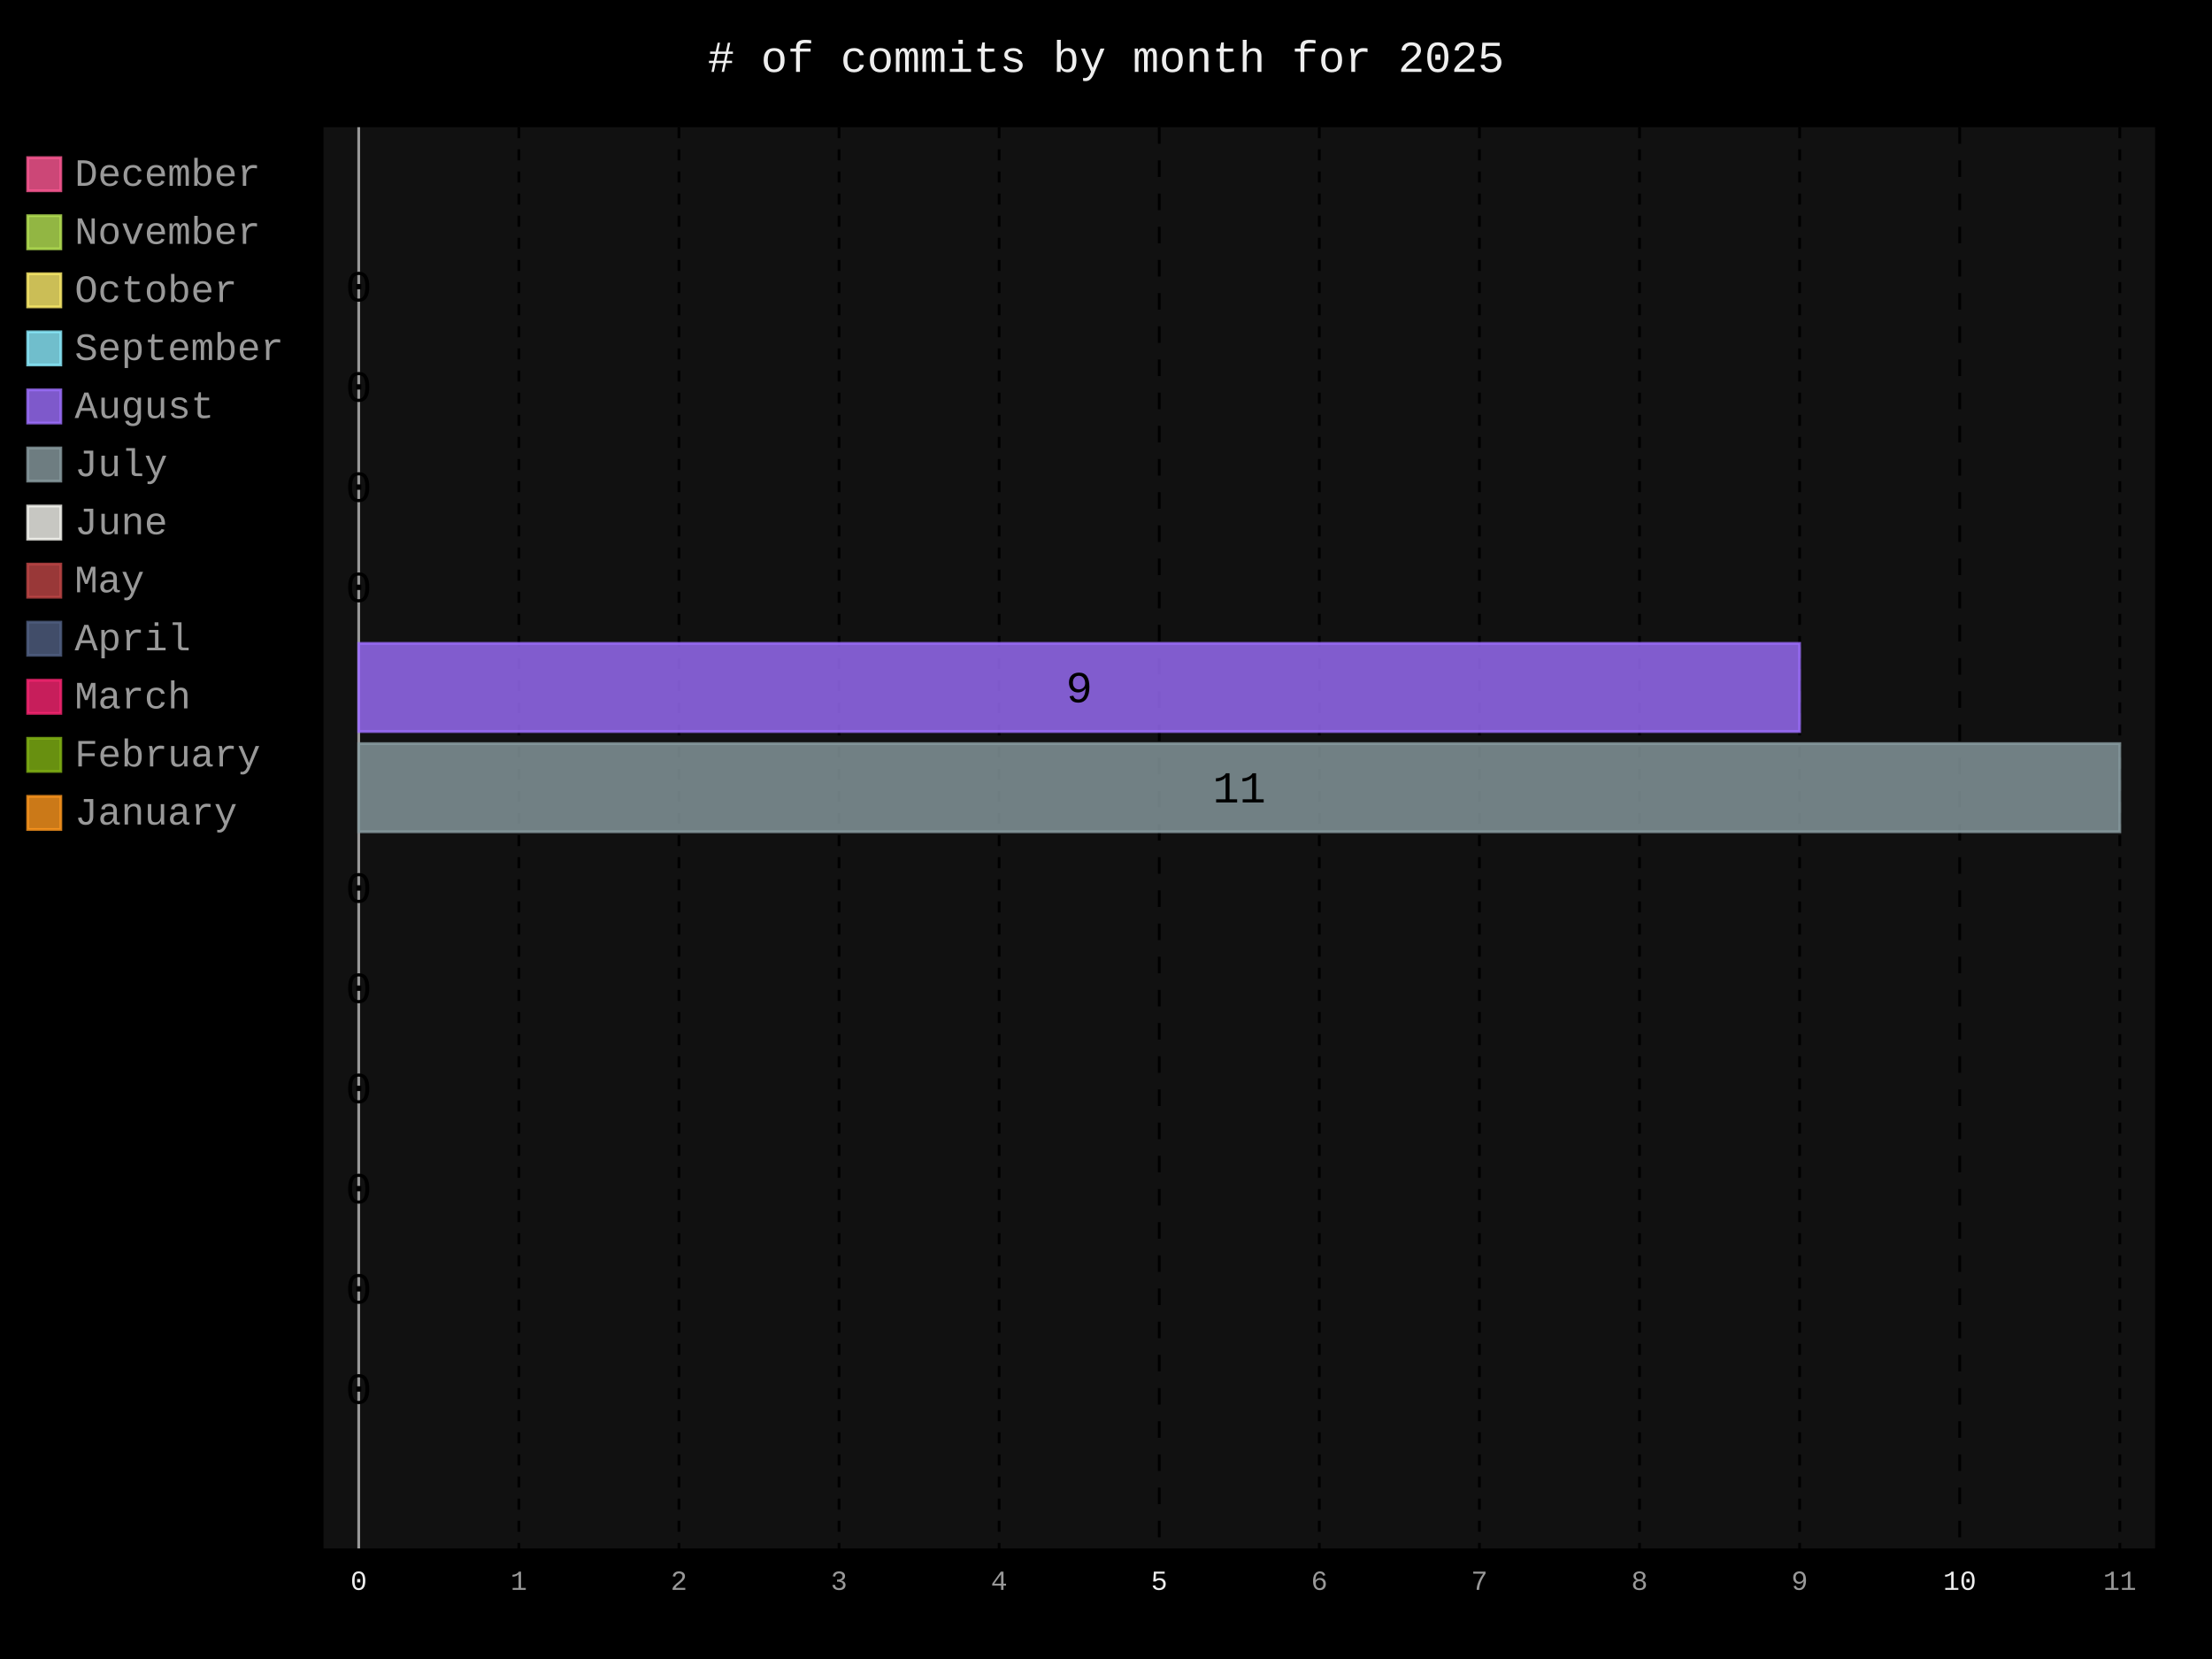
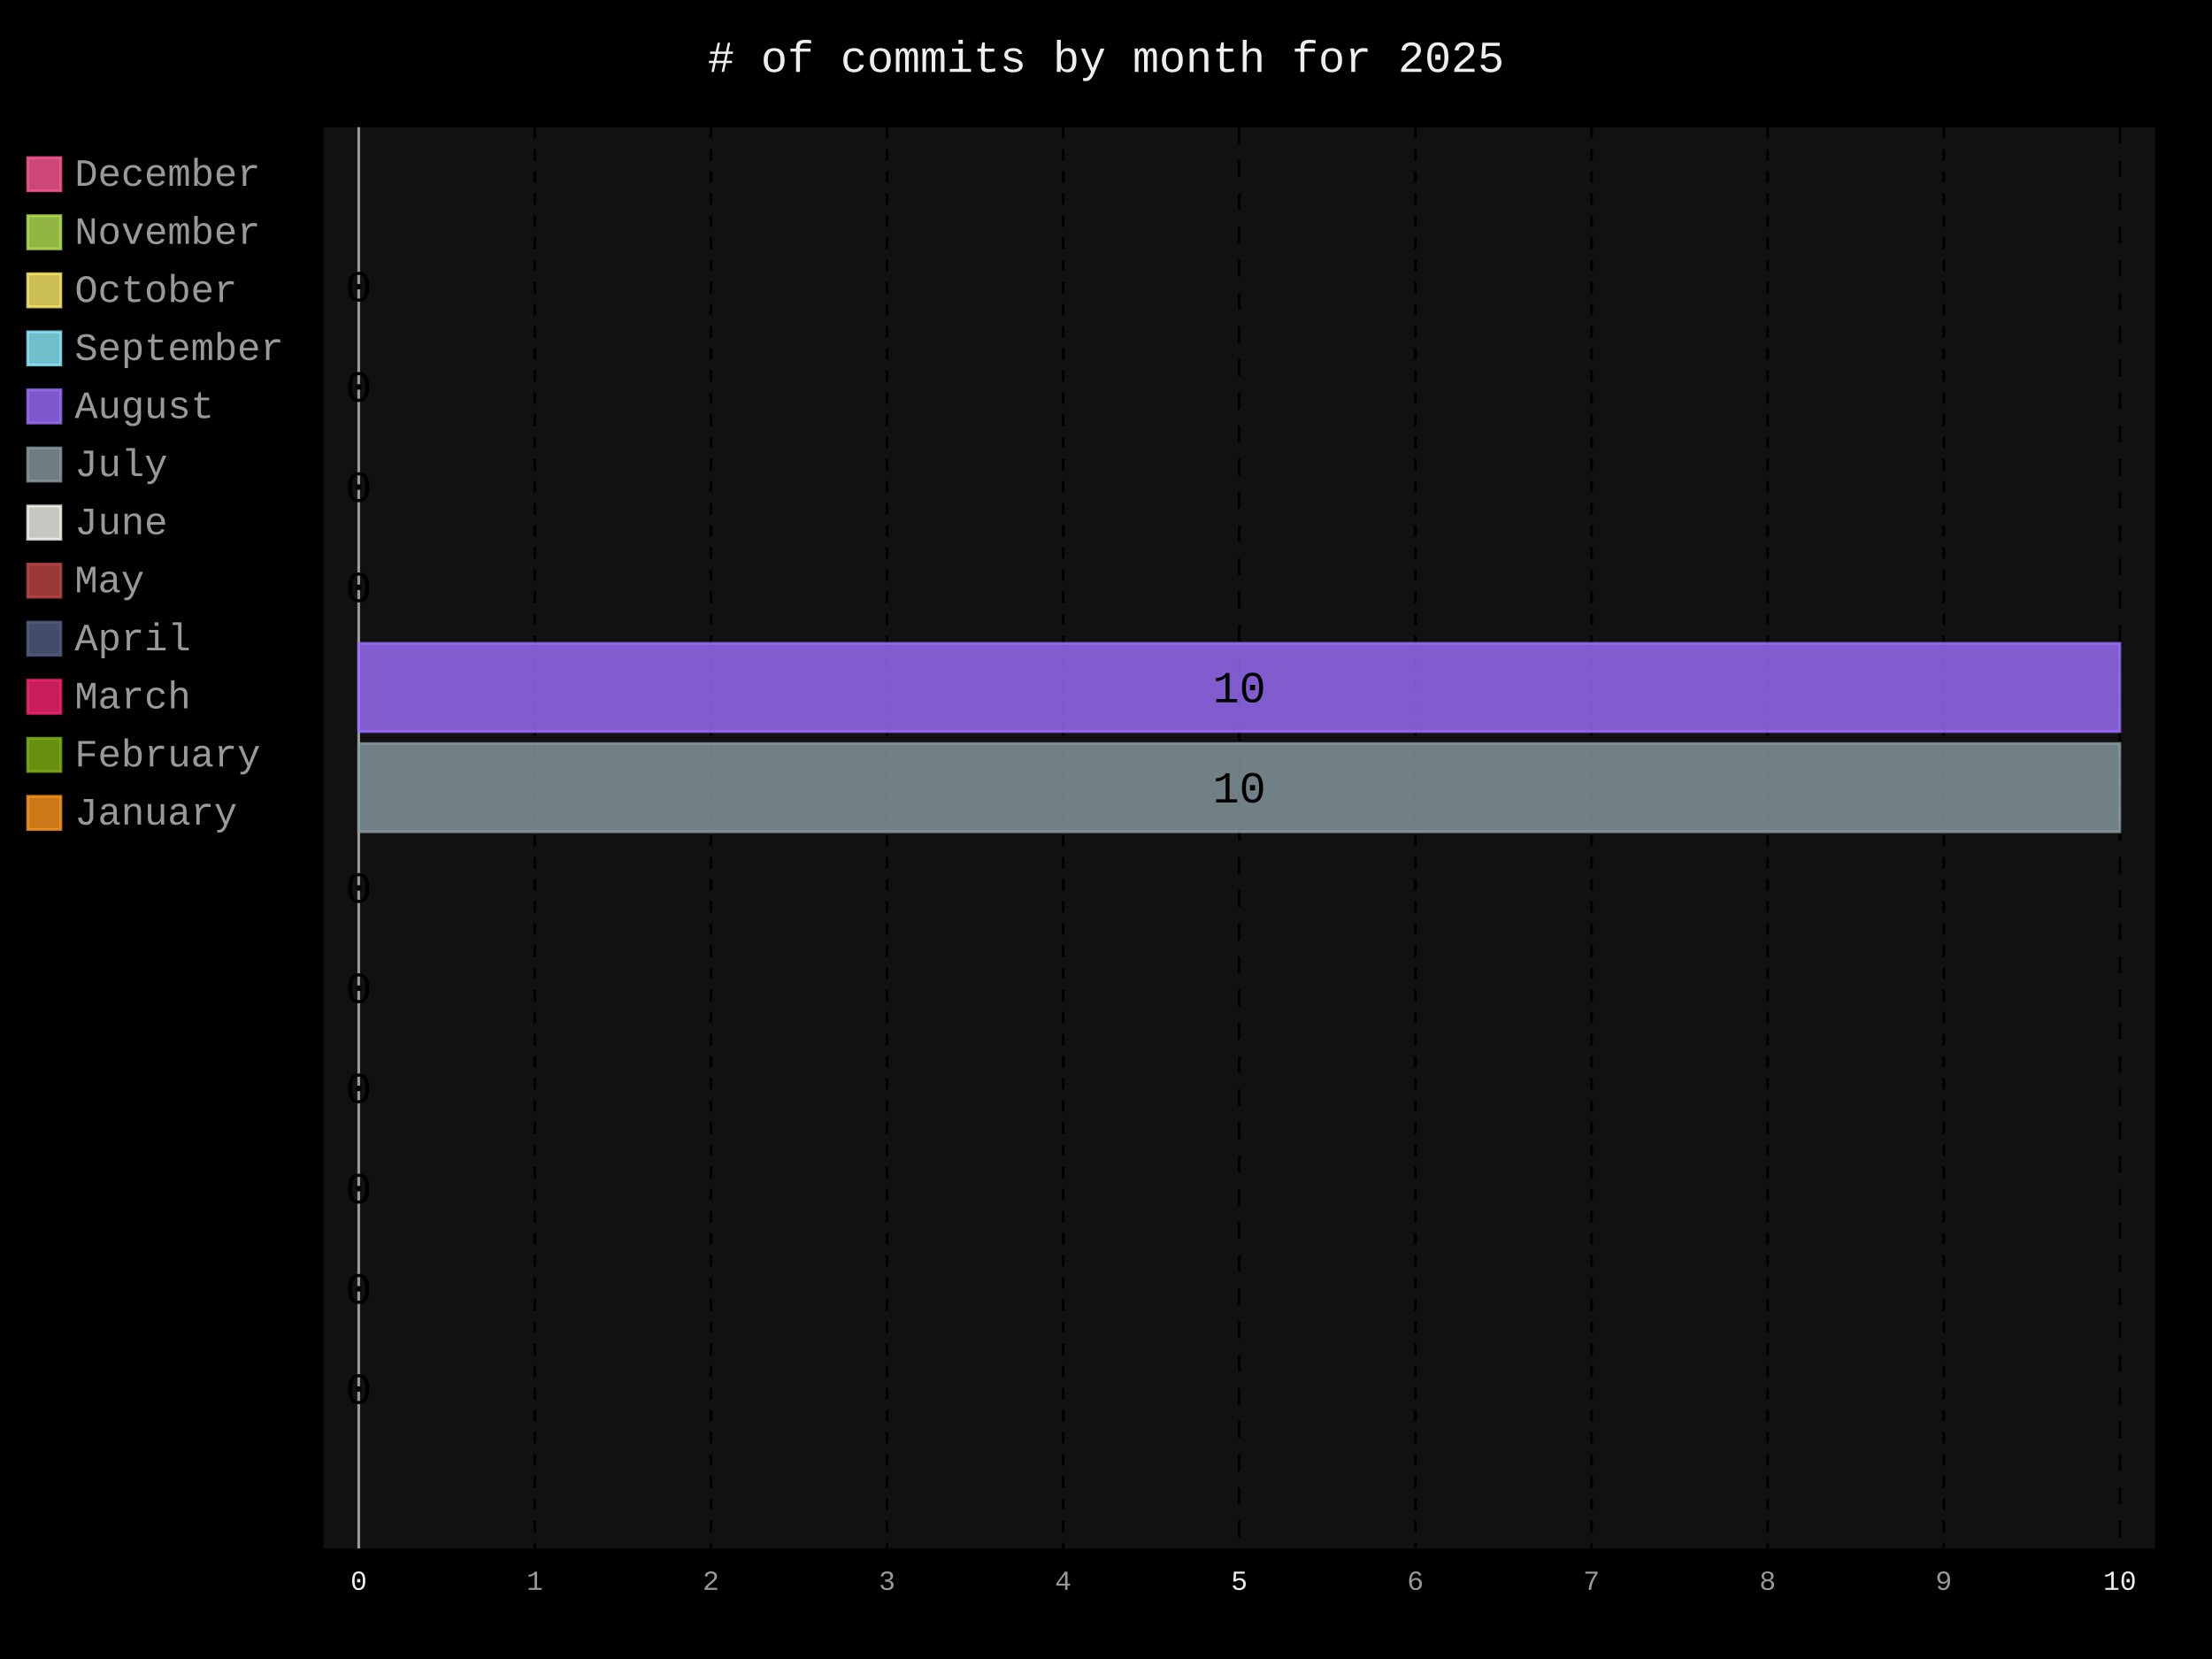
- <svg xmlns="http://www.w3.org/2000/svg" id="chart-9960b67c-924a-4796-b4fa-31df4cc3f32f" class="pygal-chart" viewBox="0 0 800 600">
+ <svg xmlns="http://www.w3.org/2000/svg" id="chart-bce0a67b-2b4d-4e0f-a053-a37c26567205" class="pygal-chart" viewBox="0 0 800 600">
  <defs>
-     <style type="text/css">#chart-9960b67c-924a-4796-b4fa-31df4cc3f32f{-webkit-user-select:none;-webkit-font-smoothing:antialiased;font-family:Consolas,"Liberation Mono",Menlo,Courier,monospace}#chart-9960b67c-924a-4796-b4fa-31df4cc3f32f .title{font-family:Consolas,"Liberation Mono",Menlo,Courier,monospace;font-size:16px}#chart-9960b67c-924a-4796-b4fa-31df4cc3f32f .legends .legend text{font-family:Consolas,"Liberation Mono",Menlo,Courier,monospace;font-size:14px}#chart-9960b67c-924a-4796-b4fa-31df4cc3f32f .axis text{font-family:Consolas,"Liberation Mono",Menlo,Courier,monospace;font-size:10px}#chart-9960b67c-924a-4796-b4fa-31df4cc3f32f .axis text.major{font-family:Consolas,"Liberation Mono",Menlo,Courier,monospace;font-size:10px}#chart-9960b67c-924a-4796-b4fa-31df4cc3f32f .text-overlay text.value{font-family:Consolas,"Liberation Mono",Menlo,Courier,monospace;font-size:16px}#chart-9960b67c-924a-4796-b4fa-31df4cc3f32f .text-overlay text.label{font-family:Consolas,"Liberation Mono",Menlo,Courier,monospace;font-size:10px}#chart-9960b67c-924a-4796-b4fa-31df4cc3f32f .tooltip{font-family:Consolas,"Liberation Mono",Menlo,Courier,monospace;font-size:14px}#chart-9960b67c-924a-4796-b4fa-31df4cc3f32f text.no_data{font-family:Consolas,"Liberation Mono",Menlo,Courier,monospace;font-size:64px}
- #chart-9960b67c-924a-4796-b4fa-31df4cc3f32f{background-color:black}#chart-9960b67c-924a-4796-b4fa-31df4cc3f32f path,#chart-9960b67c-924a-4796-b4fa-31df4cc3f32f line,#chart-9960b67c-924a-4796-b4fa-31df4cc3f32f rect,#chart-9960b67c-924a-4796-b4fa-31df4cc3f32f circle{-webkit-transition:250ms;-moz-transition:250ms;transition:250ms}#chart-9960b67c-924a-4796-b4fa-31df4cc3f32f .graph &gt; .background{fill:black}#chart-9960b67c-924a-4796-b4fa-31df4cc3f32f .plot &gt; .background{fill:#111}#chart-9960b67c-924a-4796-b4fa-31df4cc3f32f .graph{fill:#999}#chart-9960b67c-924a-4796-b4fa-31df4cc3f32f text.no_data{fill:#eee}#chart-9960b67c-924a-4796-b4fa-31df4cc3f32f .title{fill:#eee}#chart-9960b67c-924a-4796-b4fa-31df4cc3f32f .legends .legend text{fill:#999}#chart-9960b67c-924a-4796-b4fa-31df4cc3f32f .legends .legend:hover text{fill:#eee}#chart-9960b67c-924a-4796-b4fa-31df4cc3f32f .axis .line{stroke:#eee}#chart-9960b67c-924a-4796-b4fa-31df4cc3f32f .axis .guide.line{stroke:#555}#chart-9960b67c-924a-4796-b4fa-31df4cc3f32f .axis .major.line{stroke:#999}#chart-9960b67c-924a-4796-b4fa-31df4cc3f32f .axis text.major{fill:#eee}#chart-9960b67c-924a-4796-b4fa-31df4cc3f32f .axis.y .guides:hover .guide.line,#chart-9960b67c-924a-4796-b4fa-31df4cc3f32f .line-graph .axis.x .guides:hover .guide.line,#chart-9960b67c-924a-4796-b4fa-31df4cc3f32f .stackedline-graph .axis.x .guides:hover .guide.line,#chart-9960b67c-924a-4796-b4fa-31df4cc3f32f .xy-graph .axis.x .guides:hover .guide.line{stroke:#eee}#chart-9960b67c-924a-4796-b4fa-31df4cc3f32f .axis .guides:hover text{fill:#eee}#chart-9960b67c-924a-4796-b4fa-31df4cc3f32f .reactive{fill-opacity:.8;stroke-opacity:.8;stroke-width:1}#chart-9960b67c-924a-4796-b4fa-31df4cc3f32f .ci{stroke:#999}#chart-9960b67c-924a-4796-b4fa-31df4cc3f32f .reactive.active,#chart-9960b67c-924a-4796-b4fa-31df4cc3f32f .active .reactive{fill-opacity:.4;stroke-opacity:.9;stroke-width:4}#chart-9960b67c-924a-4796-b4fa-31df4cc3f32f .ci .reactive.active{stroke-width:1.5}#chart-9960b67c-924a-4796-b4fa-31df4cc3f32f .series text{fill:#eee}#chart-9960b67c-924a-4796-b4fa-31df4cc3f32f .tooltip rect{fill:#111;stroke:#eee;-webkit-transition:opacity 250ms;-moz-transition:opacity 250ms;transition:opacity 250ms}#chart-9960b67c-924a-4796-b4fa-31df4cc3f32f .tooltip .label{fill:#999}#chart-9960b67c-924a-4796-b4fa-31df4cc3f32f .tooltip .label{fill:#999}#chart-9960b67c-924a-4796-b4fa-31df4cc3f32f .tooltip .legend{font-size:.8em;fill:#555}#chart-9960b67c-924a-4796-b4fa-31df4cc3f32f .tooltip .x_label{font-size:.6em;fill:#eee}#chart-9960b67c-924a-4796-b4fa-31df4cc3f32f .tooltip .xlink{font-size:.5em;text-decoration:underline}#chart-9960b67c-924a-4796-b4fa-31df4cc3f32f .tooltip .value{font-size:1.5em}#chart-9960b67c-924a-4796-b4fa-31df4cc3f32f .bound{font-size:.5em}#chart-9960b67c-924a-4796-b4fa-31df4cc3f32f .max-value{font-size:.75em;fill:#555}#chart-9960b67c-924a-4796-b4fa-31df4cc3f32f .map-element{fill:#111;stroke:#555 !important}#chart-9960b67c-924a-4796-b4fa-31df4cc3f32f .map-element .reactive{fill-opacity:inherit;stroke-opacity:inherit}#chart-9960b67c-924a-4796-b4fa-31df4cc3f32f .color-0,#chart-9960b67c-924a-4796-b4fa-31df4cc3f32f .color-0 a:visited{stroke:#ff5995;fill:#ff5995}#chart-9960b67c-924a-4796-b4fa-31df4cc3f32f .color-1,#chart-9960b67c-924a-4796-b4fa-31df4cc3f32f .color-1 a:visited{stroke:#b6e354;fill:#b6e354}#chart-9960b67c-924a-4796-b4fa-31df4cc3f32f .color-2,#chart-9960b67c-924a-4796-b4fa-31df4cc3f32f .color-2 a:visited{stroke:#feed6c;fill:#feed6c}#chart-9960b67c-924a-4796-b4fa-31df4cc3f32f .color-3,#chart-9960b67c-924a-4796-b4fa-31df4cc3f32f .color-3 a:visited{stroke:#8cedff;fill:#8cedff}#chart-9960b67c-924a-4796-b4fa-31df4cc3f32f .color-4,#chart-9960b67c-924a-4796-b4fa-31df4cc3f32f .color-4 a:visited{stroke:#9e6ffe;fill:#9e6ffe}#chart-9960b67c-924a-4796-b4fa-31df4cc3f32f .color-5,#chart-9960b67c-924a-4796-b4fa-31df4cc3f32f .color-5 a:visited{stroke:#899ca1;fill:#899ca1}#chart-9960b67c-924a-4796-b4fa-31df4cc3f32f .color-6,#chart-9960b67c-924a-4796-b4fa-31df4cc3f32f .color-6 a:visited{stroke:#f8f8f2;fill:#f8f8f2}#chart-9960b67c-924a-4796-b4fa-31df4cc3f32f .color-7,#chart-9960b67c-924a-4796-b4fa-31df4cc3f32f .color-7 a:visited{stroke:#bf4646;fill:#bf4646}#chart-9960b67c-924a-4796-b4fa-31df4cc3f32f .color-8,#chart-9960b67c-924a-4796-b4fa-31df4cc3f32f .color-8 a:visited{stroke:#516083;fill:#516083}#chart-9960b67c-924a-4796-b4fa-31df4cc3f32f .color-9,#chart-9960b67c-924a-4796-b4fa-31df4cc3f32f .color-9 a:visited{stroke:#f92672;fill:#f92672}#chart-9960b67c-924a-4796-b4fa-31df4cc3f32f .color-10,#chart-9960b67c-924a-4796-b4fa-31df4cc3f32f .color-10 a:visited{stroke:#82b414;fill:#82b414}#chart-9960b67c-924a-4796-b4fa-31df4cc3f32f .color-11,#chart-9960b67c-924a-4796-b4fa-31df4cc3f32f .color-11 a:visited{stroke:#fd971f;fill:#fd971f}#chart-9960b67c-924a-4796-b4fa-31df4cc3f32f .text-overlay .color-0 text{fill:black}#chart-9960b67c-924a-4796-b4fa-31df4cc3f32f .text-overlay .color-1 text{fill:black}#chart-9960b67c-924a-4796-b4fa-31df4cc3f32f .text-overlay .color-2 text{fill:black}#chart-9960b67c-924a-4796-b4fa-31df4cc3f32f .text-overlay .color-3 text{fill:black}#chart-9960b67c-924a-4796-b4fa-31df4cc3f32f .text-overlay .color-4 text{fill:black}#chart-9960b67c-924a-4796-b4fa-31df4cc3f32f .text-overlay .color-5 text{fill:black}#chart-9960b67c-924a-4796-b4fa-31df4cc3f32f .text-overlay .color-6 text{fill:black}#chart-9960b67c-924a-4796-b4fa-31df4cc3f32f .text-overlay .color-7 text{fill:black}#chart-9960b67c-924a-4796-b4fa-31df4cc3f32f .text-overlay .color-8 text{fill:black}#chart-9960b67c-924a-4796-b4fa-31df4cc3f32f .text-overlay .color-9 text{fill:black}#chart-9960b67c-924a-4796-b4fa-31df4cc3f32f .text-overlay .color-10 text{fill:black}#chart-9960b67c-924a-4796-b4fa-31df4cc3f32f .text-overlay .color-11 text{fill:black}
- #chart-9960b67c-924a-4796-b4fa-31df4cc3f32f text.no_data{text-anchor:middle}#chart-9960b67c-924a-4796-b4fa-31df4cc3f32f .guide.line{fill:none}#chart-9960b67c-924a-4796-b4fa-31df4cc3f32f .centered{text-anchor:middle}#chart-9960b67c-924a-4796-b4fa-31df4cc3f32f .title{text-anchor:middle}#chart-9960b67c-924a-4796-b4fa-31df4cc3f32f .legends .legend text{fill-opacity:1}#chart-9960b67c-924a-4796-b4fa-31df4cc3f32f .axis.x text{text-anchor:middle}#chart-9960b67c-924a-4796-b4fa-31df4cc3f32f .axis.x:not(.web) text[transform]{text-anchor:start}#chart-9960b67c-924a-4796-b4fa-31df4cc3f32f .axis.x:not(.web) text[transform].backwards{text-anchor:end}#chart-9960b67c-924a-4796-b4fa-31df4cc3f32f .axis.y text{text-anchor:end}#chart-9960b67c-924a-4796-b4fa-31df4cc3f32f .axis.y text[transform].backwards{text-anchor:start}#chart-9960b67c-924a-4796-b4fa-31df4cc3f32f .axis.y2 text{text-anchor:start}#chart-9960b67c-924a-4796-b4fa-31df4cc3f32f .axis.y2 text[transform].backwards{text-anchor:end}#chart-9960b67c-924a-4796-b4fa-31df4cc3f32f .axis .guide.line{stroke-dasharray:4,4;stroke:black}#chart-9960b67c-924a-4796-b4fa-31df4cc3f32f .axis .major.guide.line{stroke-dasharray:6,6;stroke:black}#chart-9960b67c-924a-4796-b4fa-31df4cc3f32f .horizontal .axis.y .guide.line,#chart-9960b67c-924a-4796-b4fa-31df4cc3f32f .horizontal .axis.y2 .guide.line,#chart-9960b67c-924a-4796-b4fa-31df4cc3f32f .vertical .axis.x .guide.line{opacity:0}#chart-9960b67c-924a-4796-b4fa-31df4cc3f32f .horizontal .axis.always_show .guide.line,#chart-9960b67c-924a-4796-b4fa-31df4cc3f32f .vertical .axis.always_show .guide.line{opacity:1 !important}#chart-9960b67c-924a-4796-b4fa-31df4cc3f32f .axis.y .guides:hover .guide.line,#chart-9960b67c-924a-4796-b4fa-31df4cc3f32f .axis.y2 .guides:hover .guide.line,#chart-9960b67c-924a-4796-b4fa-31df4cc3f32f .axis.x .guides:hover .guide.line{opacity:1}#chart-9960b67c-924a-4796-b4fa-31df4cc3f32f .axis .guides:hover text{opacity:1}#chart-9960b67c-924a-4796-b4fa-31df4cc3f32f .nofill{fill:none}#chart-9960b67c-924a-4796-b4fa-31df4cc3f32f .subtle-fill{fill-opacity:.2}#chart-9960b67c-924a-4796-b4fa-31df4cc3f32f .dot{stroke-width:1px;fill-opacity:1;stroke-opacity:1}#chart-9960b67c-924a-4796-b4fa-31df4cc3f32f .dot.active{stroke-width:5px}#chart-9960b67c-924a-4796-b4fa-31df4cc3f32f .dot.negative{fill:transparent}#chart-9960b67c-924a-4796-b4fa-31df4cc3f32f text,#chart-9960b67c-924a-4796-b4fa-31df4cc3f32f tspan{stroke:none !important}#chart-9960b67c-924a-4796-b4fa-31df4cc3f32f .series text.active{opacity:1}#chart-9960b67c-924a-4796-b4fa-31df4cc3f32f .tooltip rect{fill-opacity:.95;stroke-width:.5}#chart-9960b67c-924a-4796-b4fa-31df4cc3f32f .tooltip text{fill-opacity:1}#chart-9960b67c-924a-4796-b4fa-31df4cc3f32f .showable{visibility:hidden}#chart-9960b67c-924a-4796-b4fa-31df4cc3f32f .showable.shown{visibility:visible}#chart-9960b67c-924a-4796-b4fa-31df4cc3f32f .gauge-background{fill:rgba(229,229,229,1);stroke:none}#chart-9960b67c-924a-4796-b4fa-31df4cc3f32f .bg-lines{stroke:black;stroke-width:2px}</style>
+     <style type="text/css">#chart-bce0a67b-2b4d-4e0f-a053-a37c26567205{-webkit-user-select:none;-webkit-font-smoothing:antialiased;font-family:Consolas,"Liberation Mono",Menlo,Courier,monospace}#chart-bce0a67b-2b4d-4e0f-a053-a37c26567205 .title{font-family:Consolas,"Liberation Mono",Menlo,Courier,monospace;font-size:16px}#chart-bce0a67b-2b4d-4e0f-a053-a37c26567205 .legends .legend text{font-family:Consolas,"Liberation Mono",Menlo,Courier,monospace;font-size:14px}#chart-bce0a67b-2b4d-4e0f-a053-a37c26567205 .axis text{font-family:Consolas,"Liberation Mono",Menlo,Courier,monospace;font-size:10px}#chart-bce0a67b-2b4d-4e0f-a053-a37c26567205 .axis text.major{font-family:Consolas,"Liberation Mono",Menlo,Courier,monospace;font-size:10px}#chart-bce0a67b-2b4d-4e0f-a053-a37c26567205 .text-overlay text.value{font-family:Consolas,"Liberation Mono",Menlo,Courier,monospace;font-size:16px}#chart-bce0a67b-2b4d-4e0f-a053-a37c26567205 .text-overlay text.label{font-family:Consolas,"Liberation Mono",Menlo,Courier,monospace;font-size:10px}#chart-bce0a67b-2b4d-4e0f-a053-a37c26567205 .tooltip{font-family:Consolas,"Liberation Mono",Menlo,Courier,monospace;font-size:14px}#chart-bce0a67b-2b4d-4e0f-a053-a37c26567205 text.no_data{font-family:Consolas,"Liberation Mono",Menlo,Courier,monospace;font-size:64px}
+ #chart-bce0a67b-2b4d-4e0f-a053-a37c26567205{background-color:black}#chart-bce0a67b-2b4d-4e0f-a053-a37c26567205 path,#chart-bce0a67b-2b4d-4e0f-a053-a37c26567205 line,#chart-bce0a67b-2b4d-4e0f-a053-a37c26567205 rect,#chart-bce0a67b-2b4d-4e0f-a053-a37c26567205 circle{-webkit-transition:250ms;-moz-transition:250ms;transition:250ms}#chart-bce0a67b-2b4d-4e0f-a053-a37c26567205 .graph &gt; .background{fill:black}#chart-bce0a67b-2b4d-4e0f-a053-a37c26567205 .plot &gt; .background{fill:#111}#chart-bce0a67b-2b4d-4e0f-a053-a37c26567205 .graph{fill:#999}#chart-bce0a67b-2b4d-4e0f-a053-a37c26567205 text.no_data{fill:#eee}#chart-bce0a67b-2b4d-4e0f-a053-a37c26567205 .title{fill:#eee}#chart-bce0a67b-2b4d-4e0f-a053-a37c26567205 .legends .legend text{fill:#999}#chart-bce0a67b-2b4d-4e0f-a053-a37c26567205 .legends .legend:hover text{fill:#eee}#chart-bce0a67b-2b4d-4e0f-a053-a37c26567205 .axis .line{stroke:#eee}#chart-bce0a67b-2b4d-4e0f-a053-a37c26567205 .axis .guide.line{stroke:#555}#chart-bce0a67b-2b4d-4e0f-a053-a37c26567205 .axis .major.line{stroke:#999}#chart-bce0a67b-2b4d-4e0f-a053-a37c26567205 .axis text.major{fill:#eee}#chart-bce0a67b-2b4d-4e0f-a053-a37c26567205 .axis.y .guides:hover .guide.line,#chart-bce0a67b-2b4d-4e0f-a053-a37c26567205 .line-graph .axis.x .guides:hover .guide.line,#chart-bce0a67b-2b4d-4e0f-a053-a37c26567205 .stackedline-graph .axis.x .guides:hover .guide.line,#chart-bce0a67b-2b4d-4e0f-a053-a37c26567205 .xy-graph .axis.x .guides:hover .guide.line{stroke:#eee}#chart-bce0a67b-2b4d-4e0f-a053-a37c26567205 .axis .guides:hover text{fill:#eee}#chart-bce0a67b-2b4d-4e0f-a053-a37c26567205 .reactive{fill-opacity:.8;stroke-opacity:.8;stroke-width:1}#chart-bce0a67b-2b4d-4e0f-a053-a37c26567205 .ci{stroke:#999}#chart-bce0a67b-2b4d-4e0f-a053-a37c26567205 .reactive.active,#chart-bce0a67b-2b4d-4e0f-a053-a37c26567205 .active .reactive{fill-opacity:.4;stroke-opacity:.9;stroke-width:4}#chart-bce0a67b-2b4d-4e0f-a053-a37c26567205 .ci .reactive.active{stroke-width:1.5}#chart-bce0a67b-2b4d-4e0f-a053-a37c26567205 .series text{fill:#eee}#chart-bce0a67b-2b4d-4e0f-a053-a37c26567205 .tooltip rect{fill:#111;stroke:#eee;-webkit-transition:opacity 250ms;-moz-transition:opacity 250ms;transition:opacity 250ms}#chart-bce0a67b-2b4d-4e0f-a053-a37c26567205 .tooltip .label{fill:#999}#chart-bce0a67b-2b4d-4e0f-a053-a37c26567205 .tooltip .label{fill:#999}#chart-bce0a67b-2b4d-4e0f-a053-a37c26567205 .tooltip .legend{font-size:.8em;fill:#555}#chart-bce0a67b-2b4d-4e0f-a053-a37c26567205 .tooltip .x_label{font-size:.6em;fill:#eee}#chart-bce0a67b-2b4d-4e0f-a053-a37c26567205 .tooltip .xlink{font-size:.5em;text-decoration:underline}#chart-bce0a67b-2b4d-4e0f-a053-a37c26567205 .tooltip .value{font-size:1.5em}#chart-bce0a67b-2b4d-4e0f-a053-a37c26567205 .bound{font-size:.5em}#chart-bce0a67b-2b4d-4e0f-a053-a37c26567205 .max-value{font-size:.75em;fill:#555}#chart-bce0a67b-2b4d-4e0f-a053-a37c26567205 .map-element{fill:#111;stroke:#555 !important}#chart-bce0a67b-2b4d-4e0f-a053-a37c26567205 .map-element .reactive{fill-opacity:inherit;stroke-opacity:inherit}#chart-bce0a67b-2b4d-4e0f-a053-a37c26567205 .color-0,#chart-bce0a67b-2b4d-4e0f-a053-a37c26567205 .color-0 a:visited{stroke:#ff5995;fill:#ff5995}#chart-bce0a67b-2b4d-4e0f-a053-a37c26567205 .color-1,#chart-bce0a67b-2b4d-4e0f-a053-a37c26567205 .color-1 a:visited{stroke:#b6e354;fill:#b6e354}#chart-bce0a67b-2b4d-4e0f-a053-a37c26567205 .color-2,#chart-bce0a67b-2b4d-4e0f-a053-a37c26567205 .color-2 a:visited{stroke:#feed6c;fill:#feed6c}#chart-bce0a67b-2b4d-4e0f-a053-a37c26567205 .color-3,#chart-bce0a67b-2b4d-4e0f-a053-a37c26567205 .color-3 a:visited{stroke:#8cedff;fill:#8cedff}#chart-bce0a67b-2b4d-4e0f-a053-a37c26567205 .color-4,#chart-bce0a67b-2b4d-4e0f-a053-a37c26567205 .color-4 a:visited{stroke:#9e6ffe;fill:#9e6ffe}#chart-bce0a67b-2b4d-4e0f-a053-a37c26567205 .color-5,#chart-bce0a67b-2b4d-4e0f-a053-a37c26567205 .color-5 a:visited{stroke:#899ca1;fill:#899ca1}#chart-bce0a67b-2b4d-4e0f-a053-a37c26567205 .color-6,#chart-bce0a67b-2b4d-4e0f-a053-a37c26567205 .color-6 a:visited{stroke:#f8f8f2;fill:#f8f8f2}#chart-bce0a67b-2b4d-4e0f-a053-a37c26567205 .color-7,#chart-bce0a67b-2b4d-4e0f-a053-a37c26567205 .color-7 a:visited{stroke:#bf4646;fill:#bf4646}#chart-bce0a67b-2b4d-4e0f-a053-a37c26567205 .color-8,#chart-bce0a67b-2b4d-4e0f-a053-a37c26567205 .color-8 a:visited{stroke:#516083;fill:#516083}#chart-bce0a67b-2b4d-4e0f-a053-a37c26567205 .color-9,#chart-bce0a67b-2b4d-4e0f-a053-a37c26567205 .color-9 a:visited{stroke:#f92672;fill:#f92672}#chart-bce0a67b-2b4d-4e0f-a053-a37c26567205 .color-10,#chart-bce0a67b-2b4d-4e0f-a053-a37c26567205 .color-10 a:visited{stroke:#82b414;fill:#82b414}#chart-bce0a67b-2b4d-4e0f-a053-a37c26567205 .color-11,#chart-bce0a67b-2b4d-4e0f-a053-a37c26567205 .color-11 a:visited{stroke:#fd971f;fill:#fd971f}#chart-bce0a67b-2b4d-4e0f-a053-a37c26567205 .text-overlay .color-0 text{fill:black}#chart-bce0a67b-2b4d-4e0f-a053-a37c26567205 .text-overlay .color-1 text{fill:black}#chart-bce0a67b-2b4d-4e0f-a053-a37c26567205 .text-overlay .color-2 text{fill:black}#chart-bce0a67b-2b4d-4e0f-a053-a37c26567205 .text-overlay .color-3 text{fill:black}#chart-bce0a67b-2b4d-4e0f-a053-a37c26567205 .text-overlay .color-4 text{fill:black}#chart-bce0a67b-2b4d-4e0f-a053-a37c26567205 .text-overlay .color-5 text{fill:black}#chart-bce0a67b-2b4d-4e0f-a053-a37c26567205 .text-overlay .color-6 text{fill:black}#chart-bce0a67b-2b4d-4e0f-a053-a37c26567205 .text-overlay .color-7 text{fill:black}#chart-bce0a67b-2b4d-4e0f-a053-a37c26567205 .text-overlay .color-8 text{fill:black}#chart-bce0a67b-2b4d-4e0f-a053-a37c26567205 .text-overlay .color-9 text{fill:black}#chart-bce0a67b-2b4d-4e0f-a053-a37c26567205 .text-overlay .color-10 text{fill:black}#chart-bce0a67b-2b4d-4e0f-a053-a37c26567205 .text-overlay .color-11 text{fill:black}
+ #chart-bce0a67b-2b4d-4e0f-a053-a37c26567205 text.no_data{text-anchor:middle}#chart-bce0a67b-2b4d-4e0f-a053-a37c26567205 .guide.line{fill:none}#chart-bce0a67b-2b4d-4e0f-a053-a37c26567205 .centered{text-anchor:middle}#chart-bce0a67b-2b4d-4e0f-a053-a37c26567205 .title{text-anchor:middle}#chart-bce0a67b-2b4d-4e0f-a053-a37c26567205 .legends .legend text{fill-opacity:1}#chart-bce0a67b-2b4d-4e0f-a053-a37c26567205 .axis.x text{text-anchor:middle}#chart-bce0a67b-2b4d-4e0f-a053-a37c26567205 .axis.x:not(.web) text[transform]{text-anchor:start}#chart-bce0a67b-2b4d-4e0f-a053-a37c26567205 .axis.x:not(.web) text[transform].backwards{text-anchor:end}#chart-bce0a67b-2b4d-4e0f-a053-a37c26567205 .axis.y text{text-anchor:end}#chart-bce0a67b-2b4d-4e0f-a053-a37c26567205 .axis.y text[transform].backwards{text-anchor:start}#chart-bce0a67b-2b4d-4e0f-a053-a37c26567205 .axis.y2 text{text-anchor:start}#chart-bce0a67b-2b4d-4e0f-a053-a37c26567205 .axis.y2 text[transform].backwards{text-anchor:end}#chart-bce0a67b-2b4d-4e0f-a053-a37c26567205 .axis .guide.line{stroke-dasharray:4,4;stroke:black}#chart-bce0a67b-2b4d-4e0f-a053-a37c26567205 .axis .major.guide.line{stroke-dasharray:6,6;stroke:black}#chart-bce0a67b-2b4d-4e0f-a053-a37c26567205 .horizontal .axis.y .guide.line,#chart-bce0a67b-2b4d-4e0f-a053-a37c26567205 .horizontal .axis.y2 .guide.line,#chart-bce0a67b-2b4d-4e0f-a053-a37c26567205 .vertical .axis.x .guide.line{opacity:0}#chart-bce0a67b-2b4d-4e0f-a053-a37c26567205 .horizontal .axis.always_show .guide.line,#chart-bce0a67b-2b4d-4e0f-a053-a37c26567205 .vertical .axis.always_show .guide.line{opacity:1 !important}#chart-bce0a67b-2b4d-4e0f-a053-a37c26567205 .axis.y .guides:hover .guide.line,#chart-bce0a67b-2b4d-4e0f-a053-a37c26567205 .axis.y2 .guides:hover .guide.line,#chart-bce0a67b-2b4d-4e0f-a053-a37c26567205 .axis.x .guides:hover .guide.line{opacity:1}#chart-bce0a67b-2b4d-4e0f-a053-a37c26567205 .axis .guides:hover text{opacity:1}#chart-bce0a67b-2b4d-4e0f-a053-a37c26567205 .nofill{fill:none}#chart-bce0a67b-2b4d-4e0f-a053-a37c26567205 .subtle-fill{fill-opacity:.2}#chart-bce0a67b-2b4d-4e0f-a053-a37c26567205 .dot{stroke-width:1px;fill-opacity:1;stroke-opacity:1}#chart-bce0a67b-2b4d-4e0f-a053-a37c26567205 .dot.active{stroke-width:5px}#chart-bce0a67b-2b4d-4e0f-a053-a37c26567205 .dot.negative{fill:transparent}#chart-bce0a67b-2b4d-4e0f-a053-a37c26567205 text,#chart-bce0a67b-2b4d-4e0f-a053-a37c26567205 tspan{stroke:none !important}#chart-bce0a67b-2b4d-4e0f-a053-a37c26567205 .series text.active{opacity:1}#chart-bce0a67b-2b4d-4e0f-a053-a37c26567205 .tooltip rect{fill-opacity:.95;stroke-width:.5}#chart-bce0a67b-2b4d-4e0f-a053-a37c26567205 .tooltip text{fill-opacity:1}#chart-bce0a67b-2b4d-4e0f-a053-a37c26567205 .showable{visibility:hidden}#chart-bce0a67b-2b4d-4e0f-a053-a37c26567205 .showable.shown{visibility:visible}#chart-bce0a67b-2b4d-4e0f-a053-a37c26567205 .gauge-background{fill:rgba(229,229,229,1);stroke:none}#chart-bce0a67b-2b4d-4e0f-a053-a37c26567205 .bg-lines{stroke:black;stroke-width:2px}</style>
  </defs>
  <g class="graph horizontalbar-graph horizontal">
    <rect x="0" y="0" width="800" height="600" class="background" />
    <g transform="translate(117, 46)" class="plot">
      <rect x="0" y="0" width="662.4" height="514" class="background" />
      <g class="axis x always_show">
        <g class="guides">
          <path d="M12.738 0 v514" class="axis major line" />
          <text x="12.738" y="529.0" class="major">0</text>
        </g>
        <g class="guides">
-           <path d="M70.641 0 v514" class="guide line" />
-           <text x="70.641" y="529.0" class="">1</text>
-         </g>
-         <g class="guides">
-           <path d="M128.543 0 v514" class="guide line" />
-           <text x="128.543" y="529.0" class="">2</text>
-         </g>
-         <g class="guides">
-           <path d="M186.445 0 v514" class="guide line" />
-           <text x="186.445" y="529.0" class="">3</text>
-         </g>
-         <g class="guides">
-           <path d="M244.347 0 v514" class="guide line" />
-           <text x="244.347" y="529.0" class="">4</text>
-         </g>
-         <g class="guides">
-           <path d="M302.249 0 v514" class="major guide line" />
-           <text x="302.249" y="529.0" class="major">5</text>
-         </g>
-         <g class="guides">
-           <path d="M360.151 0 v514" class="guide line" />
-           <text x="360.151" y="529.0" class="">6</text>
-         </g>
-         <g class="guides">
-           <path d="M418.053 0 v514" class="guide line" />
-           <text x="418.053" y="529.0" class="">7</text>
-         </g>
-         <g class="guides">
-           <path d="M475.955 0 v514" class="guide line" />
-           <text x="475.955" y="529.0" class="">8</text>
-         </g>
-         <g class="guides">
-           <path d="M533.857 0 v514" class="guide line" />
-           <text x="533.857" y="529.0" class="">9</text>
-         </g>
-         <g class="guides">
-           <path d="M591.759 0 v514" class="major guide line" />
-           <text x="591.759" y="529.0" class="major">10</text>
-         </g>
-         <g class="guides">
-           <path d="M649.662 0 v514" class="guide line" />
-           <text x="649.662" y="529.0" class="">11</text>
+           <path d="M76.431 0 v514" class="guide line" />
+           <text x="76.431" y="529.0" class="">1</text>
+         </g>
+         <g class="guides">
+           <path d="M140.123 0 v514" class="guide line" />
+           <text x="140.123" y="529.0" class="">2</text>
+         </g>
+         <g class="guides">
+           <path d="M203.815 0 v514" class="guide line" />
+           <text x="203.815" y="529.0" class="">3</text>
+         </g>
+         <g class="guides">
+           <path d="M267.508 0 v514" class="guide line" />
+           <text x="267.508" y="529.0" class="">4</text>
+         </g>
+         <g class="guides">
+           <path d="M331.2 0 v514" class="major guide line" />
+           <text x="331.2" y="529.0" class="major">5</text>
+         </g>
+         <g class="guides">
+           <path d="M394.892 0 v514" class="guide line" />
+           <text x="394.892" y="529.0" class="">6</text>
+         </g>
+         <g class="guides">
+           <path d="M458.585 0 v514" class="guide line" />
+           <text x="458.585" y="529.0" class="">7</text>
+         </g>
+         <g class="guides">
+           <path d="M522.277 0 v514" class="guide line" />
+           <text x="522.277" y="529.0" class="">8</text>
+         </g>
+         <g class="guides">
+           <path d="M585.969 0 v514" class="guide line" />
+           <text x="585.969" y="529.0" class="">9</text>
+         </g>
+         <g class="guides">
+           <path d="M649.662 0 v514" class="major guide line" />
+           <text x="649.662" y="529.0" class="major">10</text>
        </g>
      </g>
      <g class="series serie-11 color-11">
        <g class="bars">
          <g class="bar">
            <rect x="12.738" y="440.393" rx="0" ry="0" height="31.894" class="rect reactive tooltip-trigger" />
          </g>
        </g>
      </g>
      <g class="series serie-10 color-10">
        <g class="bars">
          <g class="bar">
            <rect x="12.738" y="404.149" rx="0" ry="0" height="31.894" class="rect reactive tooltip-trigger" />
          </g>
        </g>
      </g>
      <g class="series serie-9 color-9">
        <g class="bars">
          <g class="bar">
            <rect x="12.738" y="367.905" rx="0" ry="0" height="31.894" class="rect reactive tooltip-trigger" />
          </g>
        </g>
      </g>
      <g class="series serie-8 color-8">
        <g class="bars">
          <g class="bar">
            <rect x="12.738" y="331.662" rx="0" ry="0" height="31.894" class="rect reactive tooltip-trigger" />
          </g>
        </g>
      </g>
      <g class="series serie-7 color-7">
        <g class="bars">
          <g class="bar">
            <rect x="12.738" y="295.418" rx="0" ry="0" height="31.894" class="rect reactive tooltip-trigger" />
          </g>
        </g>
      </g>
      <g class="series serie-6 color-6">
        <g class="bars">
          <g class="bar">
            <rect x="12.738" y="259.175" rx="0" ry="0" height="31.894" class="rect reactive tooltip-trigger" />
          </g>
        </g>
      </g>
      <g class="series serie-5 color-5">
        <g class="bars">
          <g class="bar">
            <rect x="12.738" y="222.931" rx="0" ry="0" width="636.923" height="31.894" class="rect reactive tooltip-trigger" />
          </g>
        </g>
      </g>
      <g class="series serie-4 color-4">
        <g class="bars">
          <g class="bar">
-             <rect x="12.738" y="186.687" rx="0" ry="0" width="521.119" height="31.894" class="rect reactive tooltip-trigger" />
+             <rect x="12.738" y="186.687" rx="0" ry="0" width="636.923" height="31.894" class="rect reactive tooltip-trigger" />
          </g>
        </g>
      </g>
      <g class="series serie-3 color-3">
        <g class="bars">
          <g class="bar">
            <rect x="12.738" y="150.444" rx="0" ry="0" height="31.894" class="rect reactive tooltip-trigger" />
          </g>
        </g>
      </g>
      <g class="series serie-2 color-2">
        <g class="bars">
          <g class="bar">
            <rect x="12.738" y="114.2" rx="0" ry="0" height="31.894" class="rect reactive tooltip-trigger" />
          </g>
        </g>
      </g>
      <g class="series serie-1 color-1">
        <g class="bars">
          <g class="bar">
            <rect x="12.738" y="77.957" rx="0" ry="0" height="31.894" class="rect reactive tooltip-trigger" />
          </g>
        </g>
      </g>
      <g class="series serie-0 color-0">
        <g class="bars">
          <g class="bar">
            <rect x="12.738" y="41.713" rx="0" ry="0" height="31.894" class="rect reactive tooltip-trigger" />
          </g>
        </g>
      </g>
    </g>
    <g class="titles">
      <text x="400.0" y="26" class="title plot_title"># of commits by month for 2025</text>
    </g>
    <g transform="translate(117, 46)" class="plot overlay">
      <g class="series serie-11 color-11" />
      <g class="series serie-10 color-10" />
      <g class="series serie-9 color-9" />
      <g class="series serie-8 color-8" />
      <g class="series serie-7 color-7" />
      <g class="series serie-6 color-6" />
      <g class="series serie-5 color-5" />
      <g class="series serie-4 color-4" />
      <g class="series serie-3 color-3" />
      <g class="series serie-2 color-2" />
      <g class="series serie-1 color-1" />
      <g class="series serie-0 color-0" />
    </g>
    <g transform="translate(117, 46)" class="plot text-overlay">
      <g class="series serie-11 color-11">
        <text text-anchor="middle" x="12.738" y="461.673" class="value">0</text>
      </g>
      <g class="series serie-10 color-10">
        <text text-anchor="middle" x="12.738" y="425.429" class="value">0</text>
      </g>
      <g class="series serie-9 color-9">
        <text text-anchor="middle" x="12.738" y="389.186" class="value">0</text>
      </g>
      <g class="series serie-8 color-8">
        <text text-anchor="middle" x="12.738" y="352.942" class="value">0</text>
      </g>
      <g class="series serie-7 color-7">
        <text text-anchor="middle" x="12.738" y="316.699" class="value">0</text>
      </g>
      <g class="series serie-6 color-6">
        <text text-anchor="middle" x="12.738" y="280.455" class="value">0</text>
      </g>
      <g class="series serie-5 color-5">
-         <text text-anchor="middle" x="331.2" y="244.212" class="value">11</text>
+         <text text-anchor="middle" x="331.2" y="244.212" class="value">10</text>
      </g>
      <g class="series serie-4 color-4">
-         <text text-anchor="middle" x="273.298" y="207.968" class="value">9</text>
+         <text text-anchor="middle" x="331.2" y="207.968" class="value">10</text>
      </g>
      <g class="series serie-3 color-3">
        <text text-anchor="middle" x="12.738" y="171.724" class="value">0</text>
      </g>
      <g class="series serie-2 color-2">
        <text text-anchor="middle" x="12.738" y="135.481" class="value">0</text>
      </g>
      <g class="series serie-1 color-1">
        <text text-anchor="middle" x="12.738" y="99.237" class="value">0</text>
      </g>
      <g class="series serie-0 color-0">
        <text text-anchor="middle" x="12.738" y="62.994" class="value">0</text>
      </g>
    </g>
    <g transform="translate(117, 46)" class="plot tooltip-overlay">
      <g transform="translate(0 0)" style="opacity: 0" class="tooltip">
        <rect rx="0" ry="0" width="0" height="0" class="tooltip-box" />
        <g class="text" />
      </g>
    </g>
    <g transform="translate(10, 56)" class="legends">
      <g id="activate-serie-0" class="legend reactive activate-serie">
        <rect x="0.0" y="1.0" width="12" height="12" class="color-0 reactive" />
        <text x="17.0" y="11.2">December</text>
      </g>
      <g id="activate-serie-1" class="legend reactive activate-serie">
        <rect x="0.0" y="22.0" width="12" height="12" class="color-1 reactive" />
        <text x="17.0" y="32.2">November</text>
      </g>
      <g id="activate-serie-2" class="legend reactive activate-serie">
        <rect x="0.0" y="43.0" width="12" height="12" class="color-2 reactive" />
        <text x="17.0" y="53.2">October</text>
      </g>
      <g id="activate-serie-3" class="legend reactive activate-serie">
        <rect x="0.0" y="64.0" width="12" height="12" class="color-3 reactive" />
        <text x="17.0" y="74.2">September</text>
      </g>
      <g id="activate-serie-4" class="legend reactive activate-serie">
        <rect x="0.0" y="85.0" width="12" height="12" class="color-4 reactive" />
        <text x="17.0" y="95.2">August</text>
      </g>
      <g id="activate-serie-5" class="legend reactive activate-serie">
        <rect x="0.0" y="106.0" width="12" height="12" class="color-5 reactive" />
        <text x="17.0" y="116.2">July</text>
      </g>
      <g id="activate-serie-6" class="legend reactive activate-serie">
        <rect x="0.0" y="127.0" width="12" height="12" class="color-6 reactive" />
        <text x="17.0" y="137.2">June</text>
      </g>
      <g id="activate-serie-7" class="legend reactive activate-serie">
        <rect x="0.0" y="148.0" width="12" height="12" class="color-7 reactive" />
        <text x="17.0" y="158.2">May</text>
      </g>
      <g id="activate-serie-8" class="legend reactive activate-serie">
        <rect x="0.0" y="169.0" width="12" height="12" class="color-8 reactive" />
        <text x="17.0" y="179.2">April</text>
      </g>
      <g id="activate-serie-9" class="legend reactive activate-serie">
        <rect x="0.0" y="190.0" width="12" height="12" class="color-9 reactive" />
        <text x="17.0" y="200.2">March</text>
      </g>
      <g id="activate-serie-10" class="legend reactive activate-serie">
        <rect x="0.0" y="211.0" width="12" height="12" class="color-10 reactive" />
        <text x="17.0" y="221.2">February</text>
      </g>
      <g id="activate-serie-11" class="legend reactive activate-serie">
        <rect x="0.0" y="232.0" width="12" height="12" class="color-11 reactive" />
        <text x="17.0" y="242.2">January</text>
      </g>
    </g>
    <g transform="translate(790, 56)" class="legends" />
  </g>
</svg>
